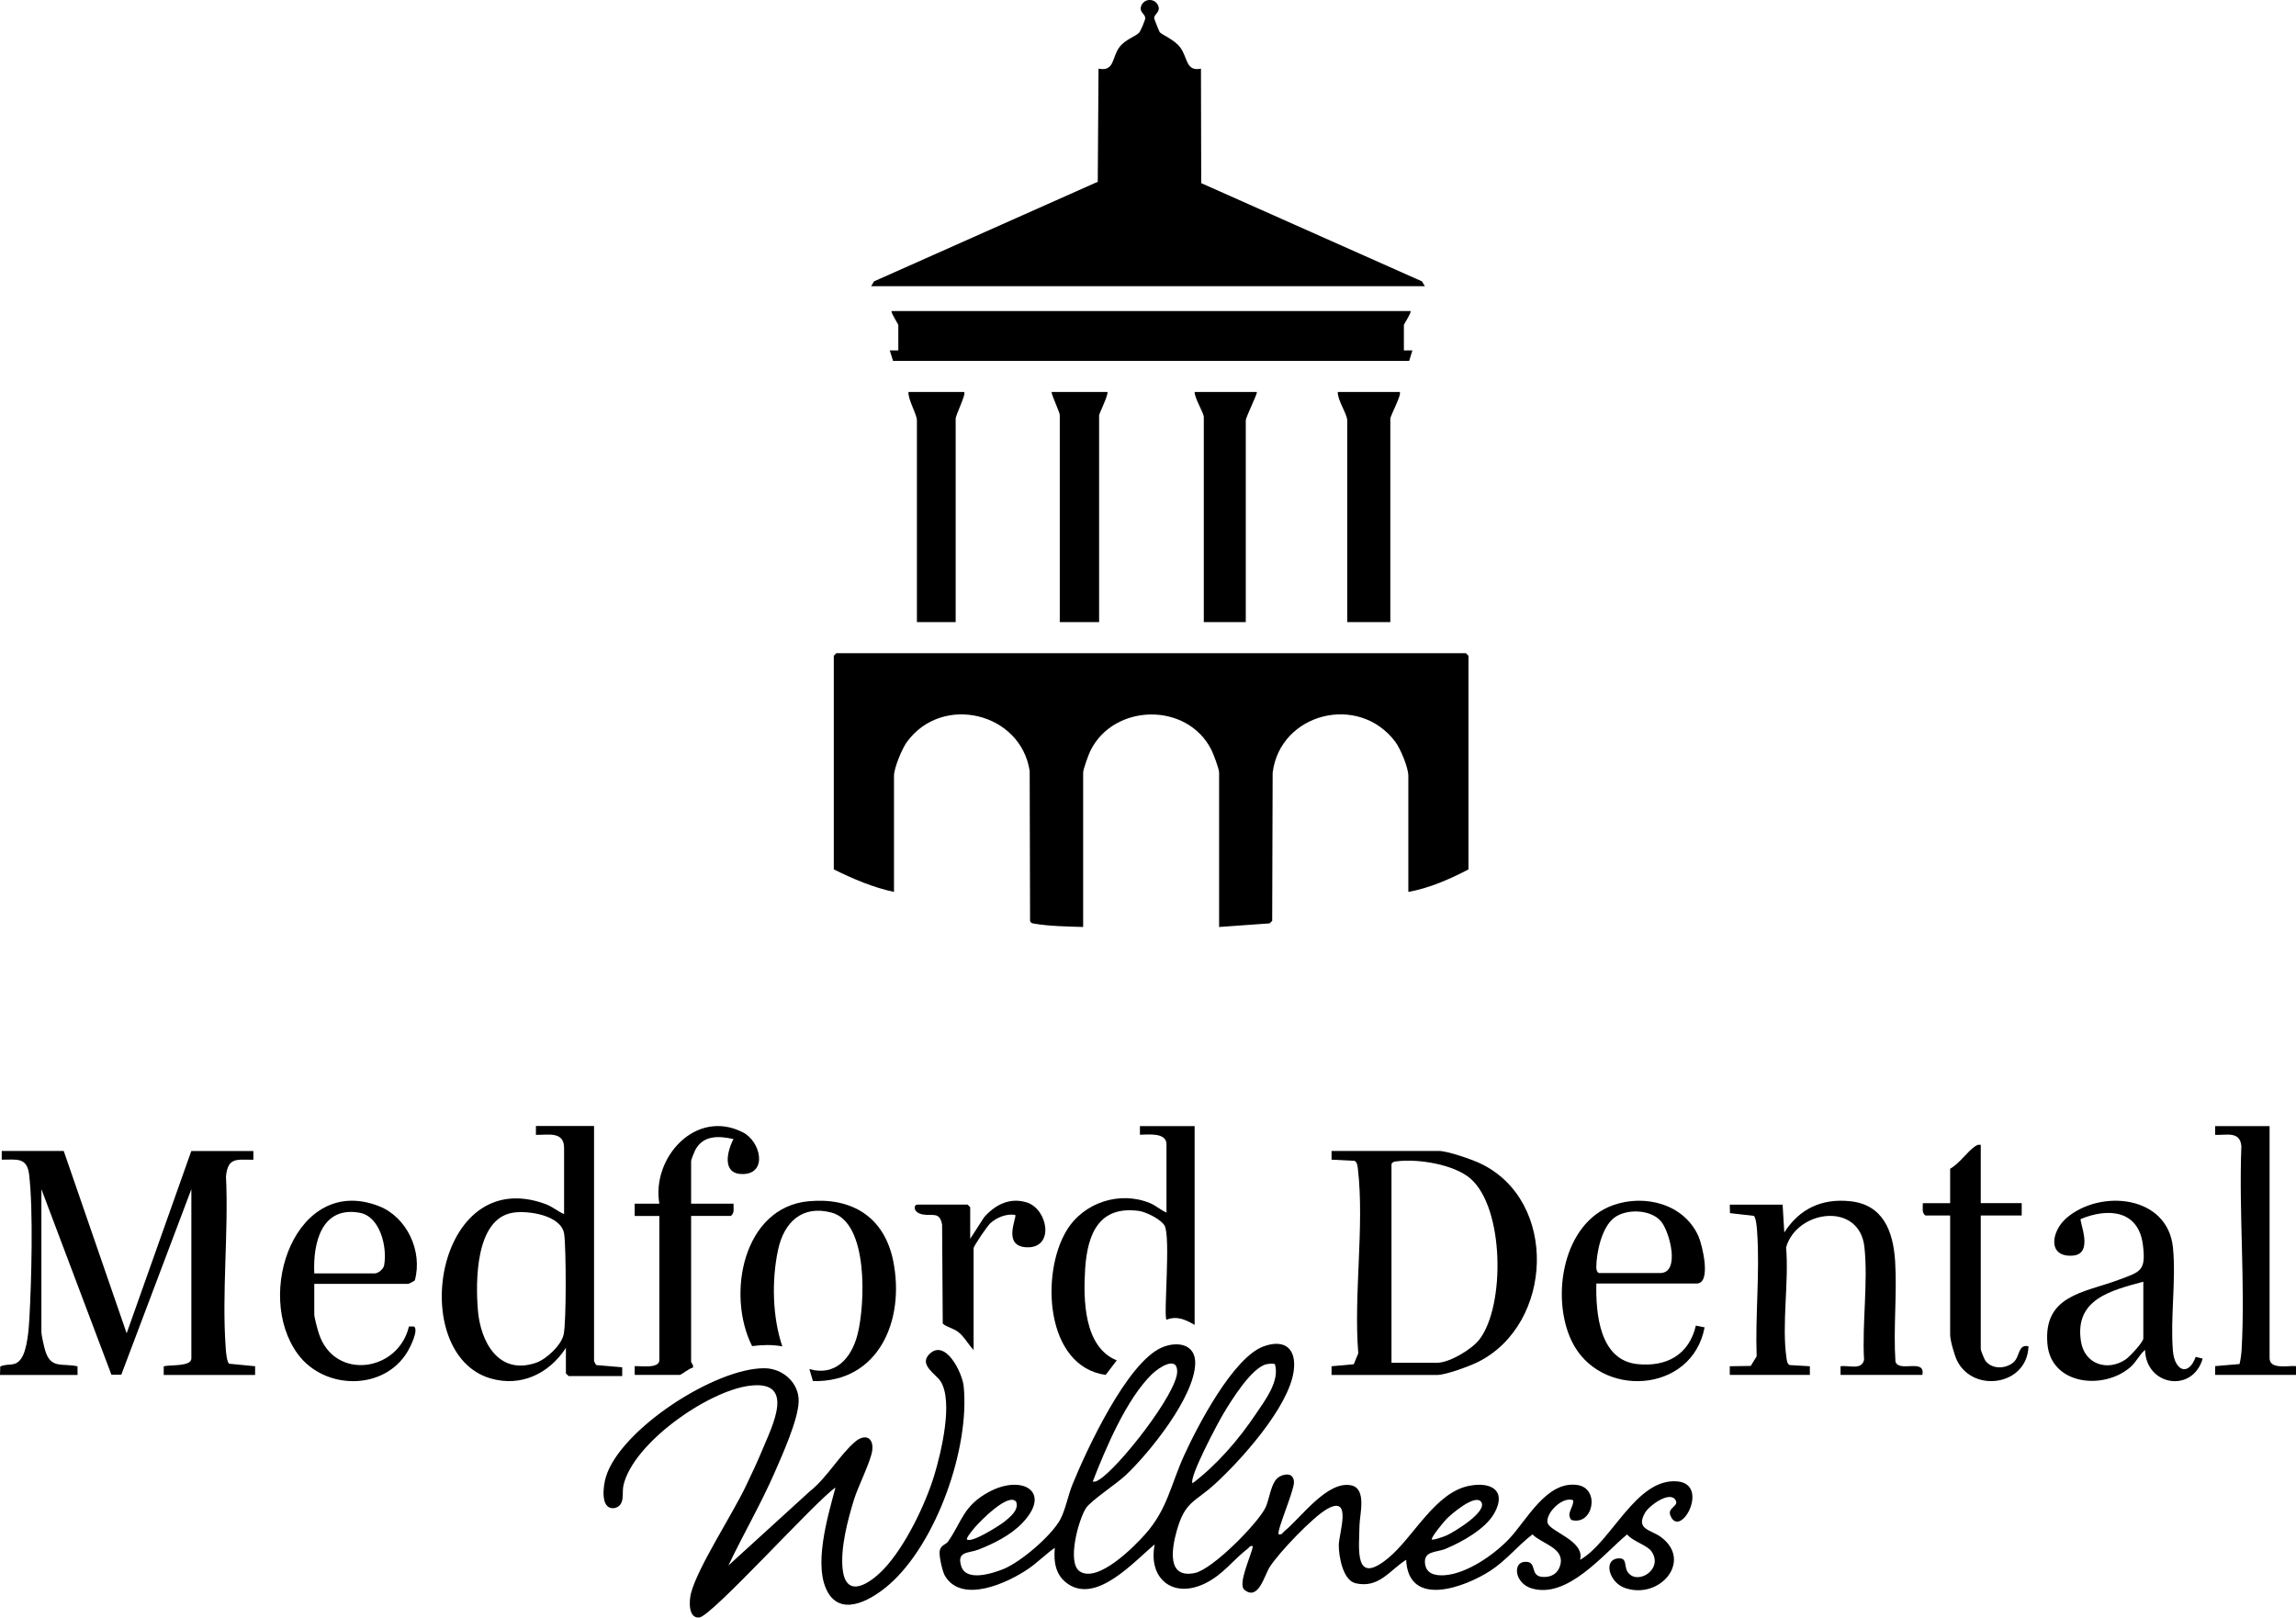
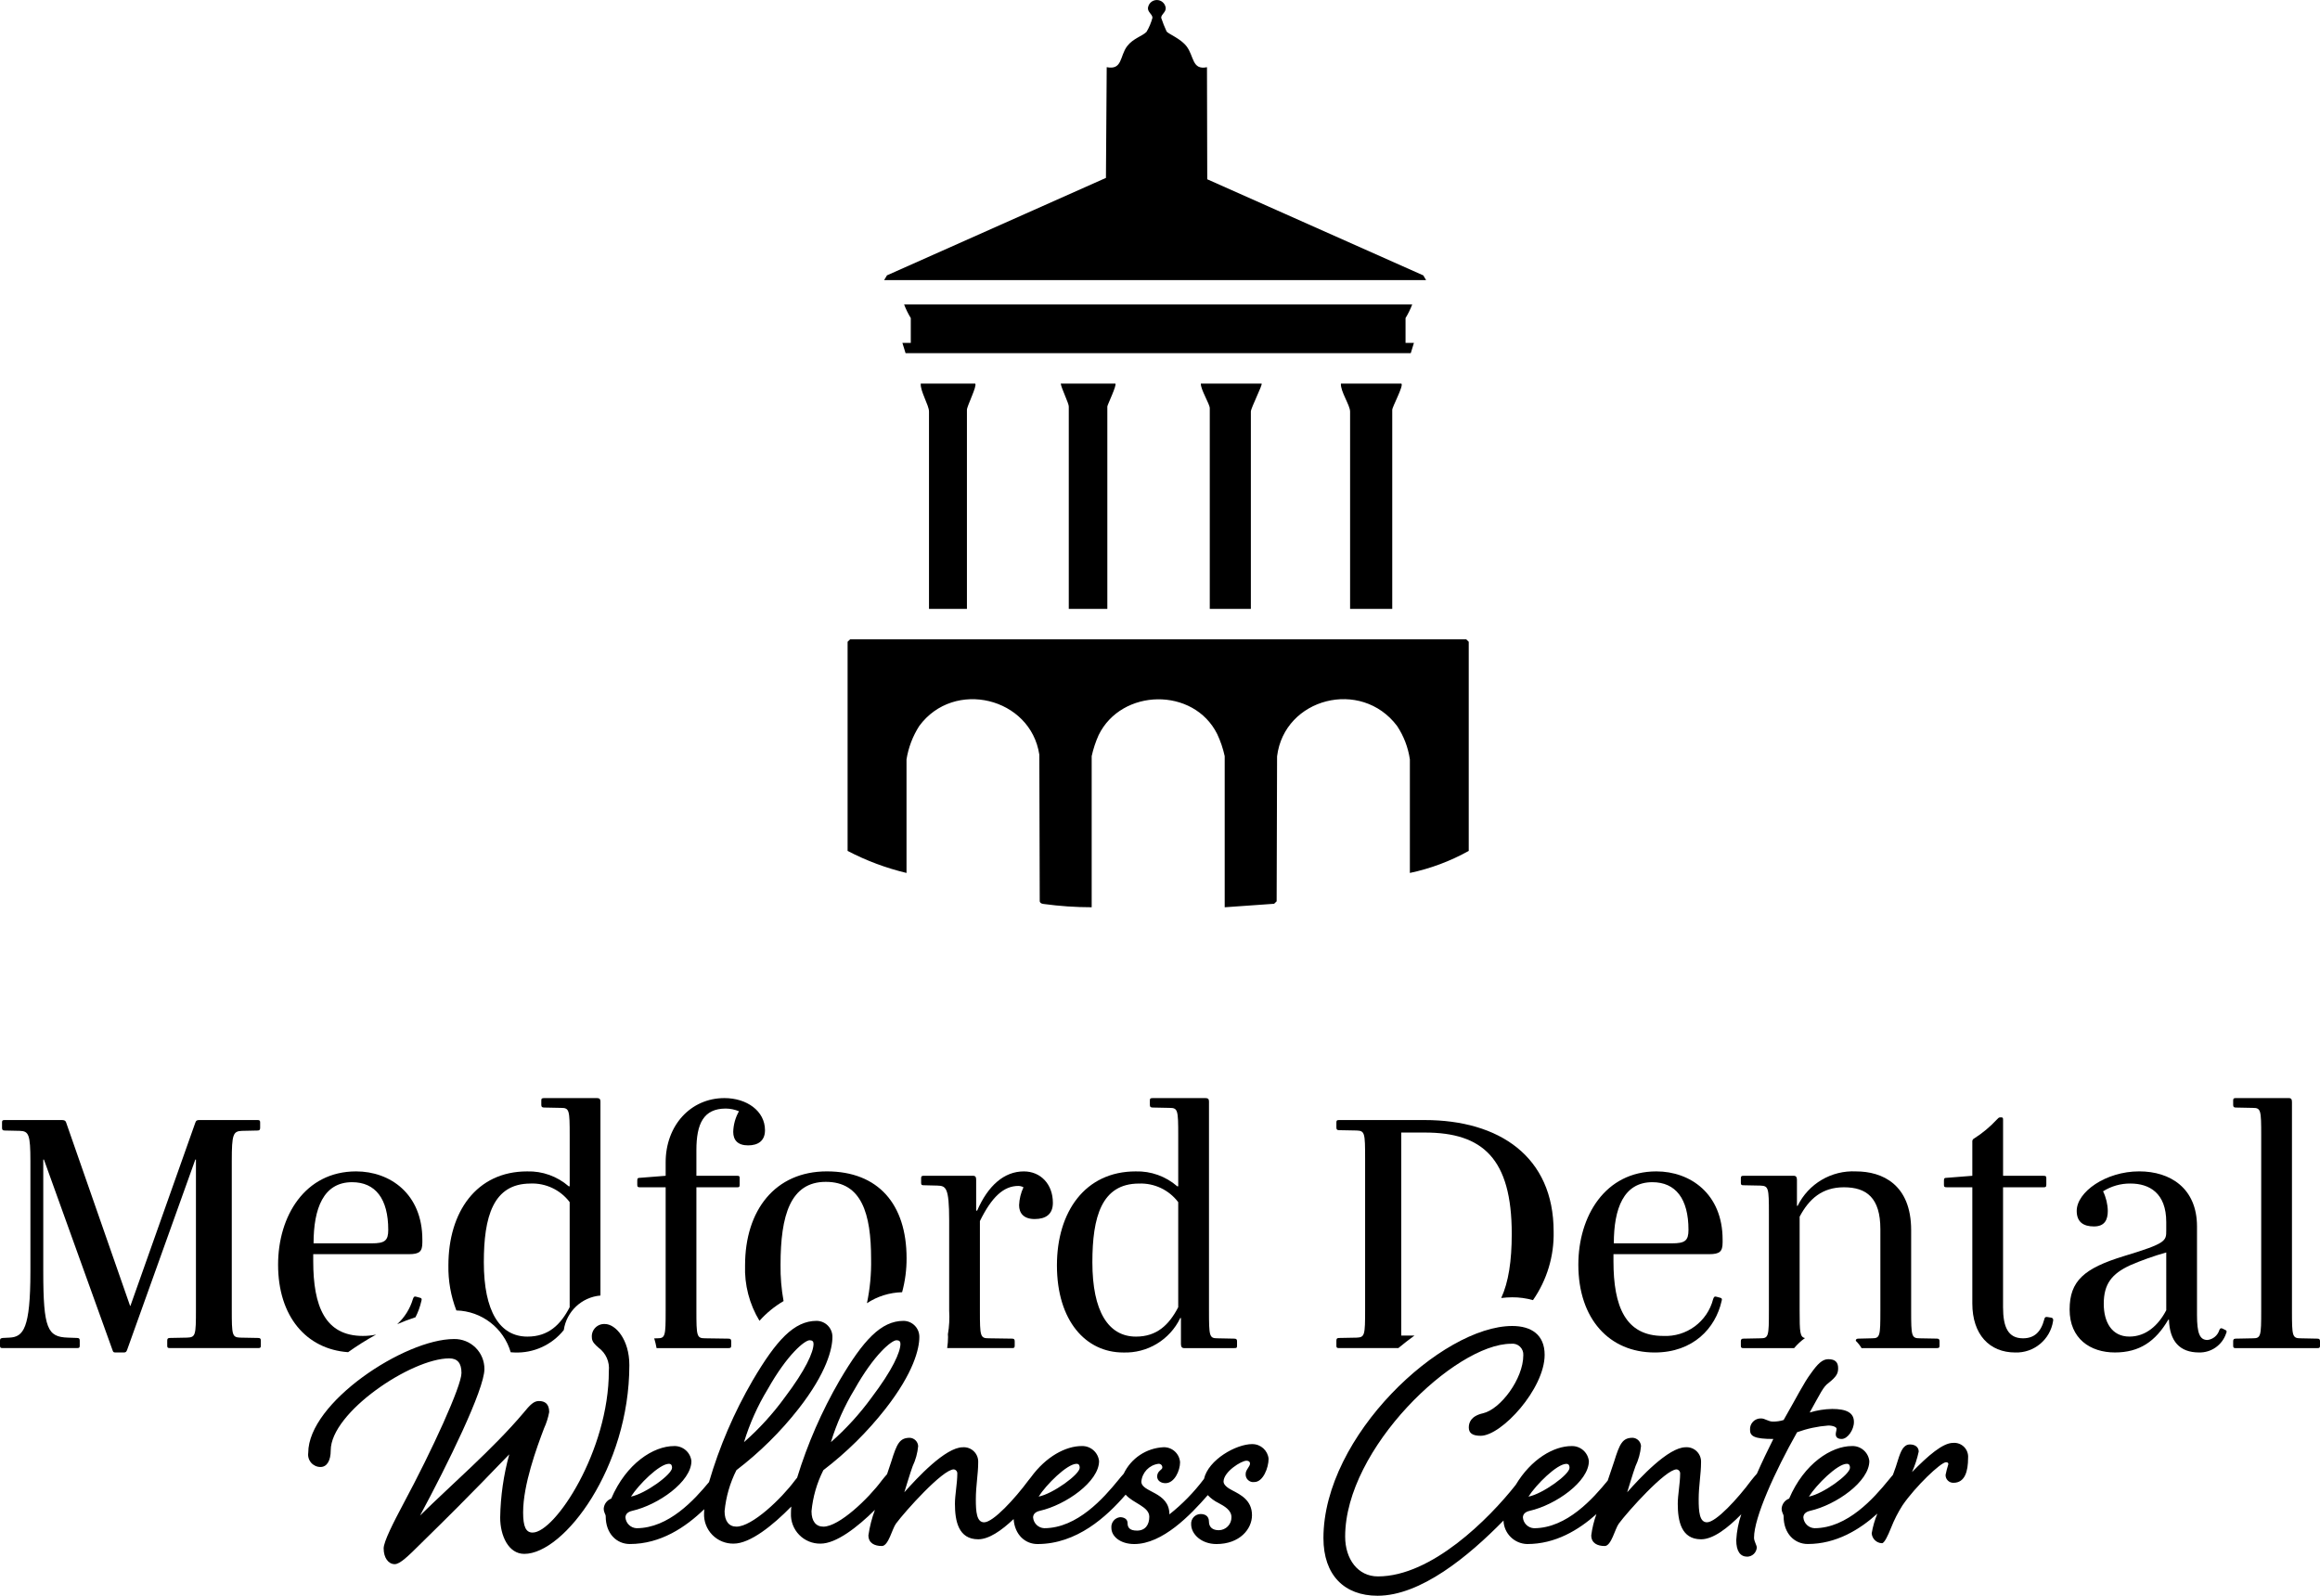
- <svg xmlns="http://www.w3.org/2000/svg" viewBox="0 0 355.50 250.49" role="img" aria-label="Medford Dental Wellness">
-   <path transform="matrix(1 0 0 1 60.83 47.66)" fill="currentColor" d="M 157.23 90.46 L 157.23 72.49 C 157.23 71.21 156.02 68.29 155.21 67.21 C 149.52 59.64 137.36 62.77 136.22 72.01 L 136.15 94.94 L 135.75 95.33 L 127.93 95.89 L 127.93 71.97 C 127.93 71.41 127.06 69.11 126.74 68.47 C 123.02 61.02 111.6 61.23 107.98 68.64 C 107.71 69.21 106.88 71.49 106.88 71.97 L 106.88 95.89 C 104.5 95.81 101.64 95.78 99.3 95.37 C 98.99 95.31 98.76 95.29 98.66 94.94 L 98.6 71.74 C 97.24 62.7 85.1 59.73 79.61 67.21 C 78.84 68.25 77.59 71.27 77.59 72.49 L 77.59 90.46 C 74.39 89.78 71.22 88.43 68.27 86.97 L 68.27 53.88 L 68.67 53.49 L 166.14 53.49 L 166.54 53.88 L 166.54 86.97 C 163.69 88.47 160.44 89.89 157.22 90.46 L 157.23 90.46 Z" />
-   <path transform="matrix(1 0 0 1 63.55 -0)" fill="currentColor" d="M 71.33 44.32 L 71.78 43.57 L 106.42 28.15 L 106.54 10.63 C 109.05 11.13 108.59 8.87 109.77 7.31 C 110.71 6.07 112.24 5.69 112.84 5.04 C 113.04 4.82 113.79 3.09 113.78 2.8 C 113.75 2.17 112.88 1.87 113.1 1.07 C 113.49 -0.36 115.45 -0.36 115.84 1.07 C 116.06 1.88 115.17 2.19 115.15 2.8 C 115.15 2.92 115.94 4.9 116.02 4.99 C 116.36 5.39 118.23 6.1 119.17 7.32 C 120.38 8.9 120.02 11.12 122.4 10.63 L 122.44 28.36 L 156.62 43.57 L 157.07 44.32 L 71.33 44.32 L 71.33 44.32 Z" />
-   <path transform="matrix(1 0 0 1 68.54 98.05)" fill="currentColor" d="M 129.44 139.55 C 129.94 139.67 130.07 139.27 130.37 139.03 C 132.89 136.98 137.01 131.16 140.7 131.97 C 143.11 132.5 141.99 136.5 141.96 138.09 C 141.89 141.83 141.09 147.59 146.38 143.25 C 150.3 140.04 153.67 133 159.02 132.02 C 162.48 131.38 164.75 132.86 162.82 136.3 C 161.46 138.72 157.83 140.73 155.3 141.79 C 153.86 142.39 151.84 142.06 152.11 144.14 C 152.33 145.73 153.8 145.98 155.17 145.88 C 158.6 145.62 162.72 142.75 165.04 140.34 C 167.81 137.48 170.87 131.22 175.68 131.91 C 179.27 132.42 178.16 138.29 174.75 137.32 C 173.91 136.23 175.16 135.38 175.04 134.27 C 173.36 133.62 170.73 136.31 171.08 137.77 C 171.4 139.13 176.91 140.55 176.11 143.5 C 180.98 140.76 184.76 130.81 191.16 131.35 C 196.29 131.79 191.63 140.4 190.09 136.63 C 189.59 135.4 191.46 135.22 190.9 134.26 C 190.02 132.74 186.81 135.1 186.18 136.19 C 184.66 138.81 187.05 138.81 188.62 139.96 C 193.62 143.64 188.45 149.75 183.04 147.85 C 180.61 147.01 179.59 143.4 182.1 143.27 C 183.42 143.2 182.92 144.5 183.45 145.33 C 184.87 147.57 189.13 145 187.16 142.18 C 186.48 141.22 184.22 140.61 183.39 139.56 C 179.69 142.64 174.13 149.61 168.58 147.91 C 166 147.11 165.65 143.96 167.5 143.81 C 169.65 143.65 168.14 146.05 170.38 146.15 C 171.72 146.2 172.71 145.59 173.05 144.29 C 173.75 141.64 170.16 141.02 168.74 139.56 C 166.47 141.29 164.68 143.59 162.22 145.19 C 158.19 147.8 149.53 150.98 149.18 143.49 C 146.59 145.15 144.96 147.94 141.37 147.13 C 139.37 146.68 138.75 142.93 138.75 141.25 C 138.75 139.41 140.88 133.5 137.04 135.57 C 134.81 136.77 129.44 142.42 128.05 144.62 C 127.22 145.93 126.28 149.95 124.11 148.11 C 123.07 147.23 125.26 142.68 125.45 141.38 C 124.98 141.26 124.91 141.57 124.65 141.77 C 122.41 143.48 120.86 145.77 118.07 147.14 C 113.04 149.6 109.18 146.36 110.25 141.11 C 107.1 143.69 101.43 150.2 96.93 147.31 C 94.9 145.99 94.58 143.89 94.78 141.64 C 93.35 142.63 92.15 143.88 90.71 144.87 C 87.5 147.08 80.37 150.38 77.76 145.96 C 77.37 145.29 76.89 143.05 76.94 142.32 C 77 141.2 77.91 141.17 78.26 140.66 C 80.44 137.52 80.59 135.14 84.57 132.99 C 89.71 130.21 94.43 132.93 89.73 137.82 C 87.94 139.69 85.32 140.99 82.94 141.92 C 81.41 142.51 79.54 142.12 80.3 144.51 C 81.07 146.89 85.04 145.64 86.79 144.94 C 89.5 143.85 94.19 139.83 95.6 137.3 C 96.41 135.83 96.84 133.47 97.52 131.82 C 99.71 126.44 105.96 112.98 111.32 110.63 C 113.73 109.58 116.63 110.06 116.52 113.15 C 116.33 118.36 109.48 126.88 105.72 130.43 C 104.37 131.7 100.38 134.33 99.62 135.47 C 98.47 137.21 96.58 143.99 98.68 145.31 C 101.49 147.08 107.02 141.52 108.78 139.53 C 112.22 135.67 112.73 131.86 114.82 127.29 C 116.87 122.8 122.4 112.15 127.12 110.44 C 130.44 109.24 132.24 110.86 131.77 114.26 C 131.01 119.82 123.69 127.99 119.58 131.75 C 116.42 134.65 114.94 134.38 113.64 139.07 C 112.9 141.74 112.08 146.45 116.45 145.54 C 119.2 144.97 126.08 138 127.36 135.49 C 128.06 134.13 128.2 131.33 129.61 130.59 C 130.61 130.07 131.78 130.12 131.81 131.47 C 131.84 132.82 129.06 139.1 129.45 139.53 L 129.44 139.55 Z M 100.65 131.37 C 101.06 131.46 101.26 131.31 101.59 131.12 C 104.6 129.34 113.72 117.73 113.73 114.35 C 113.74 111.81 110.83 113.76 109.83 114.74 C 105.86 118.6 102.64 126.27 100.65 131.38 L 100.65 131.37 Z M 128.87 113.2 C 128.63 113.06 127.82 113.14 127.5 113.22 C 125.19 113.81 122.07 118.88 120.86 120.91 C 120.06 122.24 115.49 130.81 116.11 131.64 C 119.91 128.77 123.27 124.85 125.92 120.9 C 127.35 118.78 129.64 115.79 128.86 113.2 L 128.87 113.2 Z M 81.18 140.34 C 81.88 140.96 86.3 138.15 87.03 137.55 C 87.88 136.85 89.26 135.76 88.8 134.52 C 87.65 132.95 83.13 137.61 82.38 138.5 C 82.17 138.74 80.98 140.17 81.18 140.35 L 81.18 140.34 Z M 153.17 140.34 C 153.35 140.51 155.03 139.89 155.37 139.75 C 156.51 139.26 161.89 136.02 160.79 134.52 C 159.85 133.24 156.17 136.42 155.43 137.17 C 155.13 137.47 152.92 140.11 153.17 140.34" />
-   <path transform="matrix(1 0 0 1 64.91 22.7)" fill="currentColor" d="M 153.52 25.47 C 153.52 25.93 152.46 27.49 152.46 27.63 L 152.46 31.56 L 153.78 31.56 L 153.28 33.18 L 73.36 33.18 L 72.86 31.56 L 74.18 31.56 L 74.18 27.63 C 74.18 27.5 73.12 25.93 73.12 25.47 L 153.52 25.47 L 153.52 25.47 Z" />
-   <path transform="matrix(1 0 0 1 0 83.98)" fill="currentColor" d="M 9.87 94.26 L 19.61 122.49 L 29.62 94.26 L 39.23 94.26 L 39.23 95.61 C 36.63 95.62 35.3 95.19 34.99 98.19 C 35.41 106.85 34.32 116.22 34.95 124.78 C 34.98 125.3 35.11 126.95 35.48 127.2 L 39.5 127.59 L 39.5 128.94 L 25.35 128.94 L 25.35 127.6 C 26.32 127.33 29.63 127.69 29.63 126.38 L 29.63 100.17 L 18.78 128.9 L 17.25 128.9 L 6.41 100.17 L 6.41 122.35 C 6.41 122.76 6.85 124.71 7.02 125.23 C 7.9 128.05 9.64 127.08 12 127.6 L 12.01 128.94 L 0 128.94 L 0.04 127.63 C 1.36 127.05 2.3 127.76 3.26 126.43 C 4.22 125.11 4.46 121.83 4.55 120.2 C 4.87 114.4 5.17 103.47 4.51 97.91 C 4.18 95.17 2.56 95.61 0.27 95.6 L 0.27 94.25 L 9.87 94.25 L 9.87 94.26 Z" />
-   <path transform="matrix(1 0 0 1 44.03 98.5)" fill="currentColor" d="M 85.33 131.85 C 82.26 133.93 66.16 151.82 64.24 151.98 C 62.52 152.13 62.66 149.43 62.95 148.26 C 63.94 144.31 69.38 135.99 71.43 131.68 C 72.32 129.81 73.25 127.86 74.04 125.94 C 75.55 122.3 79.26 115.12 71.95 116.1 C 65.49 116.96 53.99 124.99 52.5 131.52 C 52.22 132.74 52.84 134.59 51.15 135.03 C 48.84 135.37 49.36 131.57 49.79 130.19 C 52.05 122.82 66.72 113.32 74.35 113.38 C 77.21 113.4 79.73 115.68 79.63 118.57 C 79.53 121.45 77.05 126.91 75.87 129.62 C 73.73 134.5 71.03 139.13 68.75 143.93 L 81.4 132.4 C 83.95 130.41 86.01 126.78 88.35 124.78 C 89.86 123.49 91.25 124.04 91.03 126.06 C 90.85 127.71 88.81 131.72 88.19 133.74 C 87.22 136.91 86.06 141.28 86.45 144.57 C 87.02 149.29 90.83 146.57 92.82 144.47 C 96.13 140.97 99.25 134.49 100.64 129.92 C 101.69 126.43 103.61 118.51 101.6 115.4 C 100.87 114.26 98.19 112.85 99.87 111.19 C 102.35 108.73 104.97 114.08 105.18 116.17 C 106.14 125.71 101 140.45 93.63 146.89 C 91.25 148.97 86.6 151.9 84.29 148.31 C 81.71 144.29 84.17 136.22 85.33 131.86 L 85.33 131.85 Z" />
-   <path transform="matrix(1 0 0 1 97.14 83.98)" fill="currentColor" d="M 109.03 128.93 L 109.03 127.59 L 112.47 127.28 L 113.17 125.59 C 112.43 116.57 114.13 105.92 113.12 97.11 C 113.07 96.66 113 95.95 112.59 95.78 L 109.03 95.6 L 109.03 94.25 L 125.65 94.25 C 126.98 94.25 130.72 95.55 132.05 96.18 C 144.19 101.93 143.4 121.07 131.71 126.93 C 130.4 127.58 126.71 128.94 125.39 128.94 L 109.03 128.94 L 109.03 128.93 Z M 118.31 127.05 L 125.39 127.05 C 127.27 127.05 130.77 124.98 131.95 123.41 C 135.93 118.17 135.77 103.08 130.55 98.54 C 127.99 96.32 122.45 95.45 119.19 95.85 C 118.82 95.9 118.53 95.88 118.31 96.27 L 118.31 127.05 Z" />
-   <path transform="matrix(1 0 0 1 32.23 82.16)" fill="currentColor" d="M 59.75 92.22 L 59.75 128.62 C 59.75 128.68 60.01 129.15 60.1 129.23 L 64.11 129.57 L 64.11 130.93 L 55.8 130.93 L 55.39 130.52 L 55.39 126.57 C 52.81 130.54 48.44 132.68 43.71 131.29 C 30.72 127.47 35.15 98.05 52.19 104.28 C 53.31 104.68 54.07 105.41 55.11 105.85 L 55.11 95.62 C 55.11 92.98 52.64 93.61 50.75 93.58 L 50.75 92.21 L 59.75 92.21 L 59.75 92.22 Z M 47.14 105.64 C 41.37 106.61 41.4 116.29 41.76 120.7 C 42.16 125.63 44.97 130.85 50.75 128.88 C 52.36 128.33 54.7 126.16 55.05 124.46 C 55.47 122.46 55.43 111.19 55.13 108.97 C 54.74 106.02 49.53 105.24 47.14 105.64" />
-   <path transform="matrix(1 0 0 1 126.19 87.61)" fill="currentColor" d="M 171.46 125.3 L 158.79 125.3 L 158.79 123.96 C 160.05 123.77 162.08 124.63 162.43 122.96 C 162.11 117.43 163.07 110.94 162.49 105.53 C 161.73 98.41 152.02 99.74 150.36 105.55 C 150.82 110.88 149.66 117.51 150.42 122.69 C 150.48 123.07 150.52 123.62 150.93 123.78 L 154.04 123.96 L 154.04 125.3 L 141.64 125.3 L 141.64 123.96 L 144.89 123.91 L 145.8 122.42 C 145.57 116.14 146.32 109.31 145.87 103.09 C 145.84 102.57 145.72 100.93 145.35 100.67 L 141.67 100.25 L 141.64 98.94 L 149.82 98.94 L 150.08 103.24 C 152.44 99.55 155.91 97.96 160.24 98.4 C 165.38 98.92 166.94 103.03 167.24 107.68 C 167.56 112.76 166.95 118.13 167.29 123.23 C 167.8 125.01 171.95 122.65 171.46 125.3 L 171.46 125.3 Z" />
-   <path transform="matrix(1 0 0 1 76.71 82.16)" fill="currentColor" d="M 108.26 92.22 L 108.26 123.01 C 106.86 122.19 105.51 121.56 103.9 122.21 C 103.42 121.62 104.58 109.4 103.61 107.64 C 103.06 106.65 100.72 105.51 99.64 105.36 C 93.55 104.53 91.68 108.76 91.31 114.3 C 91 119.14 91.12 126.45 96.2 128.5 L 94.49 130.75 C 85.16 129.47 84.36 115.08 88.45 108.37 C 91.11 104 96.71 102.24 101.33 104.14 C 102.31 104.54 102.97 105.22 103.9 105.61 L 103.9 95.03 C 103.9 93.15 100.99 93.55 99.79 93.56 L 99.79 92.22 L 108.26 92.22 L 108.26 92.22 Z" />
-   <path transform="matrix(1 0 0 1 149.34 87.61)" fill="currentColor" d="M 190.63 122.51 L 191.71 122.78 C 190.15 128.17 182.93 127.01 182.79 121.43 C 181.88 122.2 181.42 123.33 180.49 124.12 C 176.35 127.7 168.21 126.86 167.67 120.49 C 167.02 112.96 173.34 112.57 178.62 110.61 C 182.1 109.32 182.97 109.25 182.45 105.13 C 181.76 99.78 177.08 99.4 172.83 101.16 C 172.56 101.53 174.95 106.59 171.59 106.83 C 167.62 107.11 168.25 103.04 170.64 100.99 C 175.91 96.49 186.31 97.49 187.11 105.6 C 187.61 110.65 186.68 116.47 187.1 121.57 C 187.36 124.66 189.49 125.62 190.63 122.51 M 182.52 110.87 C 177.52 112.23 171.82 113.57 172.87 120.14 C 173.42 123.63 176.95 124.83 179.81 122.89 C 180.38 122.5 182.52 120.23 182.52 119.66 L 182.52 110.87 Z" />
-   <path transform="matrix(1 0 0 1 54.02 87.61)" fill="currentColor" d="M 71.85 126.26 L 71.3 124.4 C 75.3 125.55 77.82 122.74 78.77 118.99 C 79.92 114.44 80.5 101.68 74.71 100.16 C 70.19 98.97 67.36 101.63 66.44 105.98 C 65.45 110.67 65.57 116.34 67.11 120.88 C 65.46 120.59 64.08 120.64 62.43 120.84 C 58.4 112.83 61.06 99.36 71.17 98.41 C 77.77 97.79 82.86 100.74 84.27 107.61 C 86.16 116.86 82 126.5 71.86 126.26 L 71.85 126.26 Z" />
-   <path transform="matrix(1 0 0 1 20.43 87.61)" fill="currentColor" d="M 28.23 111.2 L 28.23 115.93 C 28.23 116.4 28.76 118.37 28.96 118.95 C 31.36 126.19 41.2 124.88 42.89 117.8 L 43.68 117.81 C 44.42 118.36 43.09 121 42.7 121.65 C 39.07 127.81 29.81 127.66 25.7 122.1 C 18.81 112.79 25.43 94.13 38.27 99.18 C 42.56 100.87 45.04 106.13 43.8 110.66 C 43.68 110.79 42.89 111.2 42.78 111.2 L 28.23 111.2 Z M 28.23 109.58 L 37.63 109.58 C 38.09 109.58 38.93 108.94 39.04 108.36 C 39.57 105.49 38.42 100.76 35.25 100.19 C 29.45 99.15 28.01 104.68 28.23 109.58" />
-   <path transform="matrix(1 0 0 1 113.94 87.61)" fill="currentColor" d="M 133.23 111.15 C 133.12 115.8 133.73 123.02 139.58 123.63 C 144.11 124.1 147.58 122.18 148.64 117.67 L 149.99 117.94 C 148.06 128.23 133.68 129.06 129.39 120.02 C 126.15 113.21 128.05 101.75 135.85 99.01 C 140.75 97.28 146.82 98.83 149.04 103.83 C 149.65 105.21 151.08 111.15 148.77 111.15 L 133.23 111.15 Z M 133.63 109.53 L 143.1 109.53 C 146.28 109.53 144.59 103.12 143.24 101.52 C 141.65 99.64 137.85 99.52 135.95 101 C 134.05 102.48 133.24 106.38 133.22 108.59 C 133.22 108.93 133.3 109.42 133.64 109.53 L 133.63 109.53 Z" />
-   <path transform="matrix(1 0 0 1 76.71 28.6)" fill="currentColor" d="M 94.74 32.1 C 95.01 32.34 93.47 35.48 93.47 35.71 L 93.47 67.74 L 87.38 67.74 L 87.38 35.71 C 87.38 35.2 86.21 32.86 86.1 32.1 L 94.74 32.1 L 94.74 32.1 Z" />
-   <path transform="matrix(1 0 0 1 46.3 82.16)" fill="currentColor" d="M 55.79 104.24 C 54.56 97.1 61.45 89.47 68.72 93.19 C 71.51 94.61 72.58 99.57 68.75 99.65 C 65.47 99.72 66.22 96.23 67.27 94.23 C 64.92 93.7 62.49 93.63 61.3 96.03 C 61.18 96.28 60.71 97.46 60.71 97.61 L 60.71 104.24 L 67.27 104.24 C 67.25 104.89 67.48 105.69 66.86 106.13 L 60.71 106.13 L 60.71 128.73 C 60.71 128.87 61.18 129.29 60.96 129.64 C 60.45 129.69 59.21 130.75 58.94 130.75 L 51.97 130.75 L 51.97 129.4 C 52.87 129.33 55.79 129.83 55.79 128.46 L 55.79 106.14 L 51.97 106.14 L 51.97 104.24 L 55.79 104.24 L 55.79 104.24 Z" />
-   <path transform="matrix(1 0 0 1 97.6 28.6)" fill="currentColor" d="M 119.12 32.1 C 119.5 32.43 117.67 35.77 117.67 36.25 L 117.67 67.74 L 111 67.74 L 111 36.52 C 111 35.52 109.45 33.32 109.54 32.1 L 119.12 32.1 Z" />
-   <path transform="matrix(1 0 0 1 87.15 28.6)" fill="currentColor" d="M 107.44 32.1 C 107.64 32.24 105.74 35.96 105.74 36.52 L 105.74 67.74 L 99.24 67.74 L 99.24 35.98 C 99.24 35.34 97.79 33.04 97.82 32.1 L 107.44 32.1 Z" />
-   <path transform="matrix(1 0 0 1 66.27 28.6)" fill="currentColor" d="M 83.01 32.1 C 83.36 32.43 81.7 35.64 81.7 36.25 L 81.7 67.74 L 75.7 67.74 L 75.7 36.52 C 75.7 35.52 74.31 33.32 74.39 32.1 L 83.01 32.1 Z" />
-   <path transform="matrix(1 0 0 1 140.27 83.52)" fill="currentColor" d="M 166.42 93.76 L 166.42 102.79 L 172.76 102.79 L 172.76 104.71 L 166.42 104.71 L 166.42 125.37 C 166.42 125.62 166.98 127.02 167.21 127.29 C 168.26 128.56 170.34 128.45 171.5 127.43 C 172.51 126.54 172.17 124.59 173.81 124.96 C 173.62 131.03 165.33 132.24 162.78 127.24 C 162.36 126.43 161.68 124.03 161.68 123.18 L 161.68 104.71 L 157.85 104.71 C 157.25 104.27 157.47 103.46 157.45 102.8 L 161.68 102.8 L 161.68 97.46 C 163.02 96.75 164.41 94.75 165.49 94.03 C 165.82 93.81 166.01 93.69 166.43 93.77 L 166.42 93.76 Z" />
-   <path transform="matrix(1 0 0 1 161.6 82.16)" fill="currentColor" d="M 189.81 92.22 L 189.81 128.17 C 189.81 129.98 192.77 129.27 193.9 129.39 L 193.9 130.75 L 181.38 130.75 L 181.38 129.39 L 185.16 129.07 C 185.33 128.33 185.43 127.6 185.48 126.83 C 186.06 116.58 185.04 105.68 185.44 95.37 C 185.27 92.92 183.06 93.67 181.38 93.58 L 181.38 92.22 L 189.81 92.22 L 189.81 92.22 Z" />
-   <path transform="matrix(1 0 0 1 66.73 87.61)" fill="currentColor" d="M 83.49 104.23 L 85.63 100.91 C 87.32 98.97 89.61 97.76 92.27 98.6 C 95.56 99.66 96.58 105.73 92.22 105.54 C 88.38 105.37 90.79 100.85 90.46 100.52 C 89.07 100.31 87.58 100.92 86.57 101.85 C 86.15 102.24 84.02 105.34 84.02 105.69 L 84.02 121.45 C 83.14 120.53 82.56 119.31 81.48 118.54 C 80.92 118.14 79.36 117.67 79.24 117.31 L 79.14 102.04 C 78.77 99.97 77.68 100.72 76.18 100.46 C 74.58 100.18 74.71 98.93 75.31 98.93 L 83.09 98.93 L 83.49 99.33 L 83.49 104.22 L 83.49 104.23 Z" />
+ <svg xmlns="http://www.w3.org/2000/svg" viewBox="0 0 367.043 252.487">
+   <defs>
+     <clipPath id="medford-logo-stacked-clip">
+       <rect width="367.043" height="78.743" />
+     </clipPath>
+   </defs>
+   <g transform="translate(-125 -4953.256)">
+     <g transform="translate(130 4953.257)">
+       <g>
+         <path d="M157.226,90.456V72.488a12.96,12.96,0,0,0-2.018-5.28c-5.688-7.57-17.853-4.438-18.991,4.8l-.068,22.939-.4.388-7.819.554V71.974a16.438,16.438,0,0,0-1.189-3.5c-3.72-7.45-15.133-7.246-18.755.17a17.177,17.177,0,0,0-1.1,3.33V95.887a56.644,56.644,0,0,1-7.587-.518c-.3-.055-.541-.079-.632-.424l-.064-23.2C97.239,62.7,85.1,59.726,79.605,67.208a13.824,13.824,0,0,0-2.014,5.283V90.46a40.394,40.394,0,0,1-9.321-3.489V53.883l.4-.388h97.47l.4.388V86.971a33.224,33.224,0,0,1-9.322,3.489Z" transform="translate(60.827 47.662)" fill="currentColor" />
+         <path d="M71.328,44.317l.448-.751,34.641-15.419.123-17.52c2.507.5,2.052-1.76,3.228-3.315.942-1.246,2.471-1.624,3.071-2.273A8.836,8.836,0,0,0,113.78,2.8c-.032-.626-.9-.921-.679-1.721a1.41,1.41,0,0,1,2.74,0c.217.807-.668,1.119-.686,1.728a21.037,21.037,0,0,0,.866,2.188c.335.4,2.212,1.112,3.15,2.33,1.208,1.575.847,3.8,3.232,3.307l.042,17.732,34.179,15.207.448.751H71.328Z" transform="translate(63.551 0)" fill="currentColor" />
+         <path d="M153.515,25.474a13.646,13.646,0,0,1-1.059,2.156v3.928h1.327l-.5,1.624H73.355l-.5-1.621h1.327V27.63a13.17,13.17,0,0,1-1.059-2.156h80.391Z" transform="translate(64.912 22.696)" fill="currentColor" />
+         <path d="M94.745,32.1c.261.242-1.271,3.387-1.271,3.617V67.744h-6.1V35.714c0-.512-1.163-2.85-1.273-3.617h8.642Z" transform="translate(76.715 28.597)" fill="currentColor" />
+         <path d="M119.121,32.1c.382.333-1.452,3.67-1.452,4.154V67.744H111V36.518c0-1-1.545-3.2-1.452-4.421Z" transform="translate(97.595 28.597)" fill="currentColor" />
+         <path d="M107.441,32.1c.2.14-1.7,3.863-1.7,4.421V67.744h-6.5V35.985c0-.645-1.45-2.948-1.416-3.888Z" transform="translate(87.155 28.597)" fill="currentColor" />
+         <path d="M83.008,32.1c.348.337-1.307,3.547-1.307,4.154V67.744H75.7V36.518c0-1-1.39-3.2-1.307-4.421Z" transform="translate(66.275 28.597)" fill="currentColor" />
+       </g>
+     </g>
+     <g transform="translate(125 5127)">
+       <g clip-path="url(#medford-logo-stacked-clip)">
+         <path d="M40.84,39.179l-2.834-.053c-1.283-.055-1.336-.375-1.336-4.437V11.168c0-4.223.214-4.7,1.6-4.757l2.459-.053c.322,0,.428-.107.428-.428V5.074c0-.321-.106-.374-.428-.374H31.539c-.321,0-.534.053-.642.427L20.634,34.1H20.58L10.477,5.127c-.106-.374-.374-.427-.695-.427H.749c-.321,0-.428.053-.428.374v.855c0,.321.107.428.428.428l2.405.053c1.39.053,1.657.588,1.657,4.811V28.648c0,9.087-1.122,10.37-3.314,10.478l-1.069.053c-.321.053-.428.107-.428.427v.8c0,.321.107.374.428.374h11.76c.321,0,.428-.053.428-.374v-.8c0-.32-.107-.427-.428-.427l-1.443-.053c-3.208-.108-3.9-1.337-3.9-10.478V10.954H6.95L17.8,41.1c.107.321.16.374.481.374h1.336c.268,0,.375-.106.481-.374L30.9,10.954H31V34.689c0,4.062-.053,4.382-1.39,4.437l-2.726.053c-.321,0-.428.107-.428.427v.8c0,.321.107.374.428.374H40.84c.321,0,.428-.053.428-.374v-.8c0-.32-.107-.427-.428-.427" transform="translate(0 -1.226)" fill="currentColor" />
+         <path d="M88.827,43.2c.107-.321.053-.481-.214-.534l-.588-.16c-.322-.107-.428.053-.535.373A8.729,8.729,0,0,1,85,46.852c.957-.416,1.927-.783,2.9-1.1a10.862,10.862,0,0,0,.925-2.55" transform="translate(-22.166 -11.076)" fill="currentColor" />
+         <path d="M72.933,41.724c-5.987,0-7.858-4.7-7.858-11.813V28.788H80.2c1.711,0,2.139-.427,2.139-1.871V26.49c0-7.27-5.132-10.8-10.477-10.8-8.126,0-12.348,7.11-12.348,14.754,0,8.2,4.464,13.374,11.075,13.852a44.4,44.4,0,0,1,4.435-2.788,9.912,9.912,0,0,1-2.094.215M71.223,17.4c3.689,0,5.72,2.619,5.72,7.537,0,1.711-.534,2.138-2.619,2.138H65.128c0-5.505,1.551-9.675,6.094-9.675" transform="translate(-15.519 -4.092)" fill="currentColor" />
+         <path d="M105.824,40.219c.2.013.407.033.615.033a9.471,9.471,0,0,0,7.778-3.549,6.42,6.42,0,0,1,5.8-5.462V.534c0-.375-.16-.534-.534-.534h-8.339c-.374,0-.481.053-.481.374v.694c0,.321.107.428.481.428l2.619.053c1.337,0,1.39.321,1.39,4.384v8.019h-.16a9.616,9.616,0,0,0-6.575-2.352c-8.019,0-12.455,6.414-12.455,14.861a18.9,18.9,0,0,0,1.26,7.139,9.2,9.2,0,0,1,8.6,6.62m3.127-26.7a7.414,7.414,0,0,1,6.2,2.941V33.088c-1.443,2.78-3.367,4.651-6.681,4.651-4.384,0-6.9-4.009-6.9-11.759,0-7.164,1.444-12.456,7.377-12.456" transform="translate(-25.023 0)" fill="currentColor" />
+         <path d="M150.818,39.557c.321,0,.428-.053.428-.374v-.695c0-.321-.107-.427-.428-.427l-3.688-.054c-1.337,0-1.39-.321-1.39-4.383V14.112h6.468c.321,0,.375-.054.375-.428V12.668c0-.321-.054-.374-.428-.374H145.74V8.231c0-4.169,1.122-6.575,4.651-6.575a5.584,5.584,0,0,1,2.085.428,6.95,6.95,0,0,0-.909,3.261c0,1.283.695,2.138,2.352,2.138,1.551,0,2.673-.695,2.673-2.405C156.591,2.031,153.7,0,150.176,0c-5.345,0-9.3,4.33-9.3,10.156v2.138l-4.062.321c-.321,0-.428.053-.428.428v.695c0,.32.107.374.428.374h4.062V33.624c0,4.062-.053,4.383-1.336,4.383l-.474.01a13.216,13.216,0,0,1,.373,1.541Z" transform="translate(-35.564)" fill="currentColor" />
+         <path d="M165.546,36.213a29.806,29.806,0,0,1-.478-5.768c0-7.8,1.551-13.1,7.163-13.1,5.666,0,7.163,5.025,7.163,12.188a31.209,31.209,0,0,1-.657,7.012,10.587,10.587,0,0,1,5.562-1.737,20.069,20.069,0,0,0,.708-5.381c0-8.554-4.49-13.739-12.616-13.739-8.178,0-12.936,6.148-12.936,14.861a15.862,15.862,0,0,0,2.278,8.783,15.833,15.833,0,0,1,3.813-3.122" transform="translate(-41.579 -4.092)" fill="currentColor" />
+         <path d="M201.254,43.648h10.257c.321,0,.428-.053.428-.374v-.695c0-.321-.107-.427-.428-.427l-3.688-.054c-1.337,0-1.39-.321-1.39-4.383V23.549c1.871-3.8,3.741-5.559,6.094-5.559a1.77,1.77,0,0,1,.8.214,7.366,7.366,0,0,0-.695,2.833c0,1.283.748,2.192,2.459,2.192,1.764,0,2.887-.749,2.887-2.566,0-2.94-1.924-4.971-4.6-4.971-3.1,0-5.666,2.245-7.377,6.2h-.16V17.028c0-.427-.106-.642-.48-.642h-7.8c-.321,0-.428.053-.428.374v.749c0,.321.107.374.428.374l2.138.053c1.337.054,1.871.214,1.871,5.506V37.715a16.286,16.286,0,0,1-.2,3.749c.009.146.022.29.022.438a12.064,12.064,0,0,1-.137,1.747" transform="translate(-51.404 -4.092)" fill="currentColor" />
+         <path d="M236.68,40.252a9.626,9.626,0,0,0,9.034-5.453h.107v4.116q0,.642.481.642h7.911c.374,0,.481,0,.481-.374v-.695c0-.321-.107-.428-.481-.428-.268,0-2.566-.053-2.62-.053-1.283,0-1.336-.321-1.336-4.437V.534c0-.375-.16-.534-.534-.534h-8.339c-.374,0-.481.053-.481.374v.694c0,.321.107.428.481.428L244,1.549c1.337,0,1.39.321,1.39,4.384v8.019h-.16a9.616,9.616,0,0,0-6.575-2.352c-8.019,0-12.455,6.414-12.455,14.861,0,8.82,4.6,13.791,10.477,13.791m2.512-26.728a7.414,7.414,0,0,1,6.2,2.941V33.088c-1.443,2.78-3.367,4.651-6.681,4.651-4.384,0-6.9-4.009-6.9-11.759,0-7.164,1.444-12.456,7.377-12.456" transform="translate(-58.985 0)" fill="currentColor" />
+         <path d="M296.27,38.805V6.678h3.742c9.141,0,13.738,4.116,13.738,16.036,0,4.279-.509,7.628-1.665,10.142a15.882,15.882,0,0,1,1.742-.111,11.816,11.816,0,0,1,3.282.449,18.284,18.284,0,0,0,3.268-10.854c0-11.868-8.606-17.64-20.419-17.64H286.434c-.321,0-.428.053-.428.374v.8c0,.32.107.427.428.427l2.78.053c1.283.054,1.337.374,1.337,4.437v23.9c0,4.062-.054,4.382-1.337,4.437l-2.78.053c-.321,0-.428.106-.428.427v.8c0,.321.107.374.428.374h9.373c.842-.7,1.693-1.361,2.55-1.978Z" transform="translate(-74.579 -1.226)" fill="currentColor" />
+         <path d="M349.865,44.344c6.094,0,9.622-3.849,10.584-8.126.107-.319.053-.48-.214-.534l-.588-.16c-.321-.107-.427.053-.534.374a7.761,7.761,0,0,1-7.911,5.826c-5.987,0-7.858-4.7-7.858-11.813V28.788h15.128c1.711,0,2.139-.427,2.139-1.871V26.49c0-7.27-5.132-10.8-10.477-10.8-8.126,0-12.348,7.11-12.348,14.754,0,8.606,4.917,13.9,12.081,13.9M349.491,17.4c3.689,0,5.72,2.619,5.72,7.537,0,1.711-.534,2.138-2.619,2.138H343.4c0-5.505,1.551-9.675,6.094-9.675" transform="translate(-88.08 -4.092)" fill="currentColor" />
+         <path d="M382.711,42.058c-.8-.16-.844-.931-.844-4.342V22.855c1.5-2.834,3.582-4.651,7-4.651,3.581,0,5.773,1.657,5.773,6.629V37.715c0,4.062-.053,4.384-1.336,4.384l-2.139.053c-.285,0-.4.094-.418.339a5.417,5.417,0,0,1,.912,1.158H403.57c.321,0,.428-.054.428-.374v-.7c0-.32-.107-.427-.428-.427L400.9,42.1c-1.337,0-1.39-.322-1.39-4.384V24.993c0-7.27-4.6-9.3-8.713-9.3a9.744,9.744,0,0,0-9.248,5.452h-.107V17.028c0-.427-.16-.641-.481-.641h-7.965c-.321,0-.428.053-.428.374v.748c0,.321.107.375.428.375l2.673.053c1.283.053,1.336.374,1.336,4.436V37.715c0,4.062-.053,4.384-1.336,4.384l-2.673.053c-.321,0-.428.107-.428.427v.7c0,.32.107.374.428.374h8a9.357,9.357,0,0,1,1.718-1.592" transform="translate(-97.15 -4.092)" fill="currentColor" />
+         <path d="M433.026,35.82l-.642-.106c-.267-.054-.427.054-.481.373-.534,2.031-1.6,2.995-3.367,2.995-2.352,0-3.154-1.765-3.154-4.918V15.187H431.8c.321,0,.428-.053.428-.427V13.744c0-.322-.107-.374-.481-.374h-6.361V4.5c0-.321-.054-.375-.321-.375h-.107c-.267,0-.321.108-.588.375a18.066,18.066,0,0,1-3.528,2.94.538.538,0,0,0-.321.588V13.37l-4.063.32c-.32,0-.427.054-.427.429v.695c0,.32.107.373.481.373h4.009V33.575c0,4.918,2.726,7.752,6.789,7.752a5.874,5.874,0,0,0,5.987-4.971c.053-.268,0-.481-.268-.535" transform="translate(-108.483 -1.075)" fill="currentColor" />
+         <path d="M467.519,40.762l-.428-.214c-.268-.106-.374,0-.481.268a2.231,2.231,0,0,1-1.871,1.549c-1.229,0-1.657-1.069-1.657-3.956V24.4c0-6.04-4.223-8.713-9.141-8.713-5.292,0-9.89,3.261-9.89,6.254,0,1.765,1.07,2.459,2.726,2.459,1.711,0,2.192-1.069,2.192-2.459a7.447,7.447,0,0,0-.748-3.1,7.943,7.943,0,0,1,4.33-1.229c2.994,0,5.666,1.5,5.666,6.094v1.337c0,1.657,0,2.031-6.735,4.062-6.255,1.924-8.553,3.9-8.553,8.446,0,4.6,3.261,6.789,7.163,6.789,3.849,0,6.414-1.711,8.446-5.186h.107c.106,3.421,1.711,5.186,4.757,5.186a4.39,4.39,0,0,0,4.276-2.994c.16-.32.107-.481-.16-.588m-9.3-3.1c-1.283,2.459-3.261,4.169-5.827,4.169-2.833,0-4.062-2.352-4.062-5.185,0-3.154,1.283-4.758,4.169-6.094a44.823,44.823,0,0,1,5.719-2.031Z" transform="translate(-115.498 -4.092)" fill="currentColor" />
+         <path d="M491.24,38.061l-2.619-.053c-1.337,0-1.39-.322-1.39-4.384V.642c0-.428-.107-.642-.481-.642h-8.393c-.321,0-.428.053-.428.374v.695c0,.321.107.428.428.428l2.672.053c1.283,0,1.337.321,1.337,4.384v27.69c0,4.062-.053,4.384-1.337,4.384l-2.672.053c-.321,0-.428.107-.428.427v.7c0,.32.107.373.428.373H491.24c.321,0,.428-.053.428-.373v-.7c0-.32-.107-.427-.428-.427" transform="translate(-124.624 0)" fill="currentColor" />
+         <path d="M112.9,48.358a1.953,1.953,0,0,0-2.062,2.125c0,.687.5,1.124,1.063,1.624a4.033,4.033,0,0,1,1.624,3.687c0,12.624-8.5,25.56-12.061,25.56-1.063,0-1.5-.937-1.5-3.188,0-4.374,2.125-10.186,3.313-13.311a11.015,11.015,0,0,0,.812-2.562c0-1.312-.687-1.75-1.624-1.75-.813,0-1.375.563-2.5,1.938-4.75,5.624-11.436,11.373-16.311,16.185,4.312-8,10.186-19.935,10.186-23.184a4.719,4.719,0,0,0-4.812-4.75c-7.812,0-23.06,10.061-23.06,18A1.961,1.961,0,0,0,67.9,70.98c1.062,0,1.625-1.062,1.625-2.624,0-6,12.749-14.561,18.748-14.561,1.313,0,1.938.75,1.938,2.312,0,2.062-4.625,12.186-9.187,20.685-1.562,2.937-3.125,6-3.125,7.061,0,1.5.75,2.5,1.75,2.5.813,0,2.062-1.188,4.25-3.375,8.874-8.687,11.937-12.061,13.873-14a40.18,40.18,0,0,0-1.437,10c0,2.875,1.312,5.749,3.812,5.749,6.312,0,16.623-13.686,16.623-29.871,0-4.061-2.187-6.5-3.874-6.5" transform="translate(-17.202 -12.61)" fill="currentColor" />
+         <path d="M231.82,67.179c-2.587,0-6.958,2.485-7.647,5.508l-.041.054A30.618,30.618,0,0,1,218.7,78.3c0-3.625-4.438-3.437-4.438-5.187a3.116,3.116,0,0,1,2.688-2.812.557.557,0,0,1,.625.625c0,.313-.812.5-.812,1.375,0,.687.625,1.063,1.312,1.063,1.438,0,2.312-2,2.312-3.313a2.557,2.557,0,0,0-2.625-2.375,7.373,7.373,0,0,0-6.29,4.188c-.3.322-.6.7-.9,1.062-2.25,2.749-6.437,7.561-11.686,7.561a1.853,1.853,0,0,1-1.75-1.687c0-.438.25-.875,1.062-1.062,4.124-.937,9.374-4.625,9.374-7.874a2.673,2.673,0,0,0-2.749-2.375c-2.506,0-5.64,1.643-8.035,4.943-.135.163-.27.33-.4.5-2.125,2.874-5.562,6.624-7,6.624-1.187,0-1.312-1.688-1.312-3.625,0-2.187.374-4,.374-5.874a2.278,2.278,0,0,0-2.437-2.375c-2.75,0-7.25,4.875-9.249,7.124.125-.375.937-3.124,1.313-4.124a9.379,9.379,0,0,0,.875-3.188,1.4,1.4,0,0,0-1.312-1.311c-1.625,0-2.062.937-2.937,3.749-.2.606-.427,1.291-.673,2.011-.278.3-.557.65-.828.988-2.125,2.874-6.749,7.311-9.249,7.311-1.187,0-1.875-.875-1.875-2.437a18.21,18.21,0,0,1,1.875-6.5,54.623,54.623,0,0,0,9.811-9.687c4.5-5.75,5.374-9.561,5.374-11.374a2.518,2.518,0,0,0-2.5-2.561c-3.562,0-6.374,3.062-10.124,9.436a73.959,73.959,0,0,0-6.71,15.377q-.177.216-.352.435C157.326,75.8,152.7,80.24,150.2,80.24c-1.186,0-1.874-.875-1.874-2.437a18.223,18.223,0,0,1,1.874-6.5,54.6,54.6,0,0,0,9.812-9.687c4.5-5.75,5.374-9.561,5.374-11.374a2.518,2.518,0,0,0-2.5-2.561c-3.562,0-6.374,3.062-10.123,9.436a72.49,72.49,0,0,0-6.9,16.073c-2.3,2.781-6.38,7.3-11.471,7.3a1.854,1.854,0,0,1-1.75-1.687c0-.438.251-.875,1.063-1.062,4.124-.937,9.374-4.625,9.374-7.874a2.673,2.673,0,0,0-2.75-2.375c-3.25,0-7.561,2.75-9.936,8.312a1.827,1.827,0,0,0-1.187,1.563c0,.688.313.875.313,1.25,0,2.749,1.749,4.374,3.812,4.374,4.888,0,8.839-2.669,11.778-5.513-.013.215-.03.435-.03.638a4.6,4.6,0,0,0,4.687,4.812c2.621,0,6.221-2.91,9.112-5.867-.033.368-.05.722-.05,1.056a4.6,4.6,0,0,0,4.687,4.812c2.467,0,5.8-2.578,8.6-5.345a19.236,19.236,0,0,0-1.033,4.033c0,1.25,1,1.688,2.125,1.688,1.062,0,1.625-2.75,2.25-3.562,1.437-1.938,7.374-8.562,9.124-8.562a.63.63,0,0,1,.562.687c0,1.5-.375,3.375-.375,4.75,0,2.75.563,5.624,3.687,5.624,1.692,0,3.676-1.378,5.6-3.2.174,2.486,1.827,3.953,3.778,3.953,6.213,0,10.917-4.31,13.943-7.814,1.21,1.386,3.743,1.883,3.743,3.5,0,1.249-.625,2.187-1.937,2.187-1.188,0-1.5-.5-1.5-1.186s-.625-.937-1.188-.937a1.558,1.558,0,0,0-1.374,1.686c0,1.375,1.437,2.563,3.624,2.563,4.469,0,8.887-4.589,11.625-7.739a5.834,5.834,0,0,0,1.686,1.24c.937.5,2.062,1.125,2.062,2.25a2.026,2.026,0,0,1-2,2.062c-1,0-1.563-.5-1.563-1.374s-.625-1.188-1.312-1.188a1.514,1.514,0,0,0-1.5,1.625c0,1.562,1.625,3.125,4,3.125,3.687,0,5.624-2.375,5.624-4.562,0-2.375-1.813-3.25-3.125-3.938-.75-.375-1.375-.874-1.375-1.374,0-1.562,2.812-3.313,3.625-3.313.376,0,.563.188.563.438,0,.5-.687,1-.687,1.625a1.206,1.206,0,0,0,1.375,1.313c1.375,0,2.25-2.25,2.25-3.687a2.576,2.576,0,0,0-2.562-2.312m-62.932-8.687c3.124-5.561,5.874-7.749,6.624-7.749.438,0,.625.187.625.563,0,1.312-1.25,4.124-4.562,8.5a43.441,43.441,0,0,1-6.437,7.062,36.694,36.694,0,0,1,3.75-8.375m-13.749,0c3.125-5.561,5.875-7.749,6.624-7.749.438,0,.625.187.625.563,0,1.312-1.25,4.124-4.563,8.5a43.444,43.444,0,0,1-6.437,7.062,36.678,36.678,0,0,1,3.749-8.375M139.517,70.3c.375,0,.5.25.5.625,0,1.063-4.25,4.124-6.5,4.562,1.187-1.874,4.5-5.187,6-5.187m64.493,0c.375,0,.5.25.5.625,0,1.063-4.249,4.124-6.5,4.562,1.188-1.874,4.5-5.187,6-5.187" transform="translate(-33.691 -12.434)" fill="currentColor" />
+         <path d="M358.163,65.591a18.531,18.531,0,0,1,4.937-1.062c.75,0,1.312.25,1.312.5,0,.313-.125.563-.125.875,0,.375.188.75.937.75.937,0,1.938-1.437,1.938-2.687,0-1.438-1.125-2.062-3.437-2.062a12.883,12.883,0,0,0-3.562.563c1.75-3.125,2.125-4.062,3-4.687,1.25-1,1.5-1.5,1.5-2.313,0-.937-.438-1.436-1.562-1.436-.937,0-1.688.75-2.75,2.25-1.124,1.5-2.125,3.562-4.312,7.374a5.517,5.517,0,0,1-1.688.25c-.75,0-1.249-.5-1.874-.5a1.689,1.689,0,0,0-1.751,1.813c0,1,.688,1.437,3.687,1.437-.878,1.736-1.78,3.624-2.606,5.5-.3.322-.6.694-.895,1.06-2.125,2.874-5.562,6.624-7,6.624-1.187,0-1.312-1.688-1.312-3.625,0-2.187.375-4,.375-5.874a2.279,2.279,0,0,0-2.437-2.375c-2.75,0-7.249,4.875-9.249,7.124.125-.375.937-3.124,1.313-4.124a9.379,9.379,0,0,0,.875-3.188,1.4,1.4,0,0,0-1.312-1.311c-1.625,0-2.062.937-2.937,3.749-.285.884-.642,1.929-1.02,3.024-2.255,2.754-6.431,7.537-11.666,7.537a1.853,1.853,0,0,1-1.75-1.687c0-.438.25-.875,1.062-1.062,4.124-.937,9.374-4.625,9.374-7.874a2.673,2.673,0,0,0-2.749-2.375c-2.8,0-6.375,2.042-8.834,6.153-4.227,5.36-13.3,14.471-21.788,14.471-3.188,0-5.187-2.749-5.187-6.312,0-13.936,17.436-30.5,26.247-30.5a1.712,1.712,0,0,1,1.938,1.812c0,3.749-3.624,8.561-6.374,9.187-1.938.438-2.25,1.5-2.25,2.25,0,.875.563,1.312,1.875,1.312,3.313,0,10.124-7.437,10.124-12.811,0-3.188-2.125-4.563-5.124-4.563-11.123,0-29.872,17.374-29.872,33.559,0,5.874,3.313,9.124,8.562,9.124,6.812,0,14.366-6.216,19.927-11.9a3.83,3.83,0,0,0,3.758,3.718c4.438,0,8.1-2.2,10.942-4.735a15.614,15.614,0,0,0-.818,3.36c0,1.25,1,1.688,2.125,1.688,1.062,0,1.625-2.75,2.249-3.562,1.437-1.938,7.375-8.562,9.124-8.562a.631.631,0,0,1,.563.687c0,1.5-.376,3.375-.376,4.75,0,2.75.563,5.624,3.687,5.624,1.919,0,4.215-1.77,6.367-3.96a15.085,15.085,0,0,0-.8,4.085c0,1.751.625,2.625,1.75,2.625a1.551,1.551,0,0,0,1.5-1.437c0-.376-.438-1-.438-1.563,0-3.187,3.312-10.5,6.811-16.685m-36.5,5c.375,0,.5.25.5.625,0,1.063-4.249,4.124-6.5,4.562,1.188-1.874,4.5-5.187,6-5.187" transform="translate(-73.855 -12.72)" fill="currentColor" />
+         <path d="M408.42,73.8c-1.625,0-3.937,2-6.5,4.624a16.39,16.39,0,0,0,1.063-3.25c0-.687-.563-1.125-1.376-1.125-1,0-1.437.937-1.937,2.562-.145.523-.415,1.308-.765,2.243-.248.278-.494.582-.735.883-2.25,2.749-6.437,7.561-11.686,7.561a1.853,1.853,0,0,1-1.75-1.687c0-.438.25-.875,1.062-1.062,4.124-.937,9.374-4.625,9.374-7.874a2.673,2.673,0,0,0-2.749-2.375c-3.25,0-7.562,2.75-9.937,8.312a1.827,1.827,0,0,0-1.187,1.563c0,.688.313.875.313,1.25,0,2.749,1.75,4.374,3.812,4.374,4.481,0,8.174-2.244,11.023-4.809a14.115,14.115,0,0,0-.9,3.122,1.688,1.688,0,0,0,1.626,1.563c.375,0,.937-1.188,1.437-2.438a20.76,20.76,0,0,1,1.813-3.562c2.062-3,6.062-6.811,6.874-6.811.313,0,.375.125.375.312a15.993,15.993,0,0,0-.438,1.688,1.215,1.215,0,0,0,1.25,1.25c1.813,0,2.312-1.813,2.312-3.937A2.2,2.2,0,0,0,408.42,73.8m-16.81,3.312c.375,0,.5.25.5.625,0,1.063-4.249,4.124-6.5,4.562,1.188-1.874,4.5-5.187,6-5.187" transform="translate(-99.427 -19.245)" fill="currentColor" />
+       </g>
+     </g>
+   </g>
</svg>
